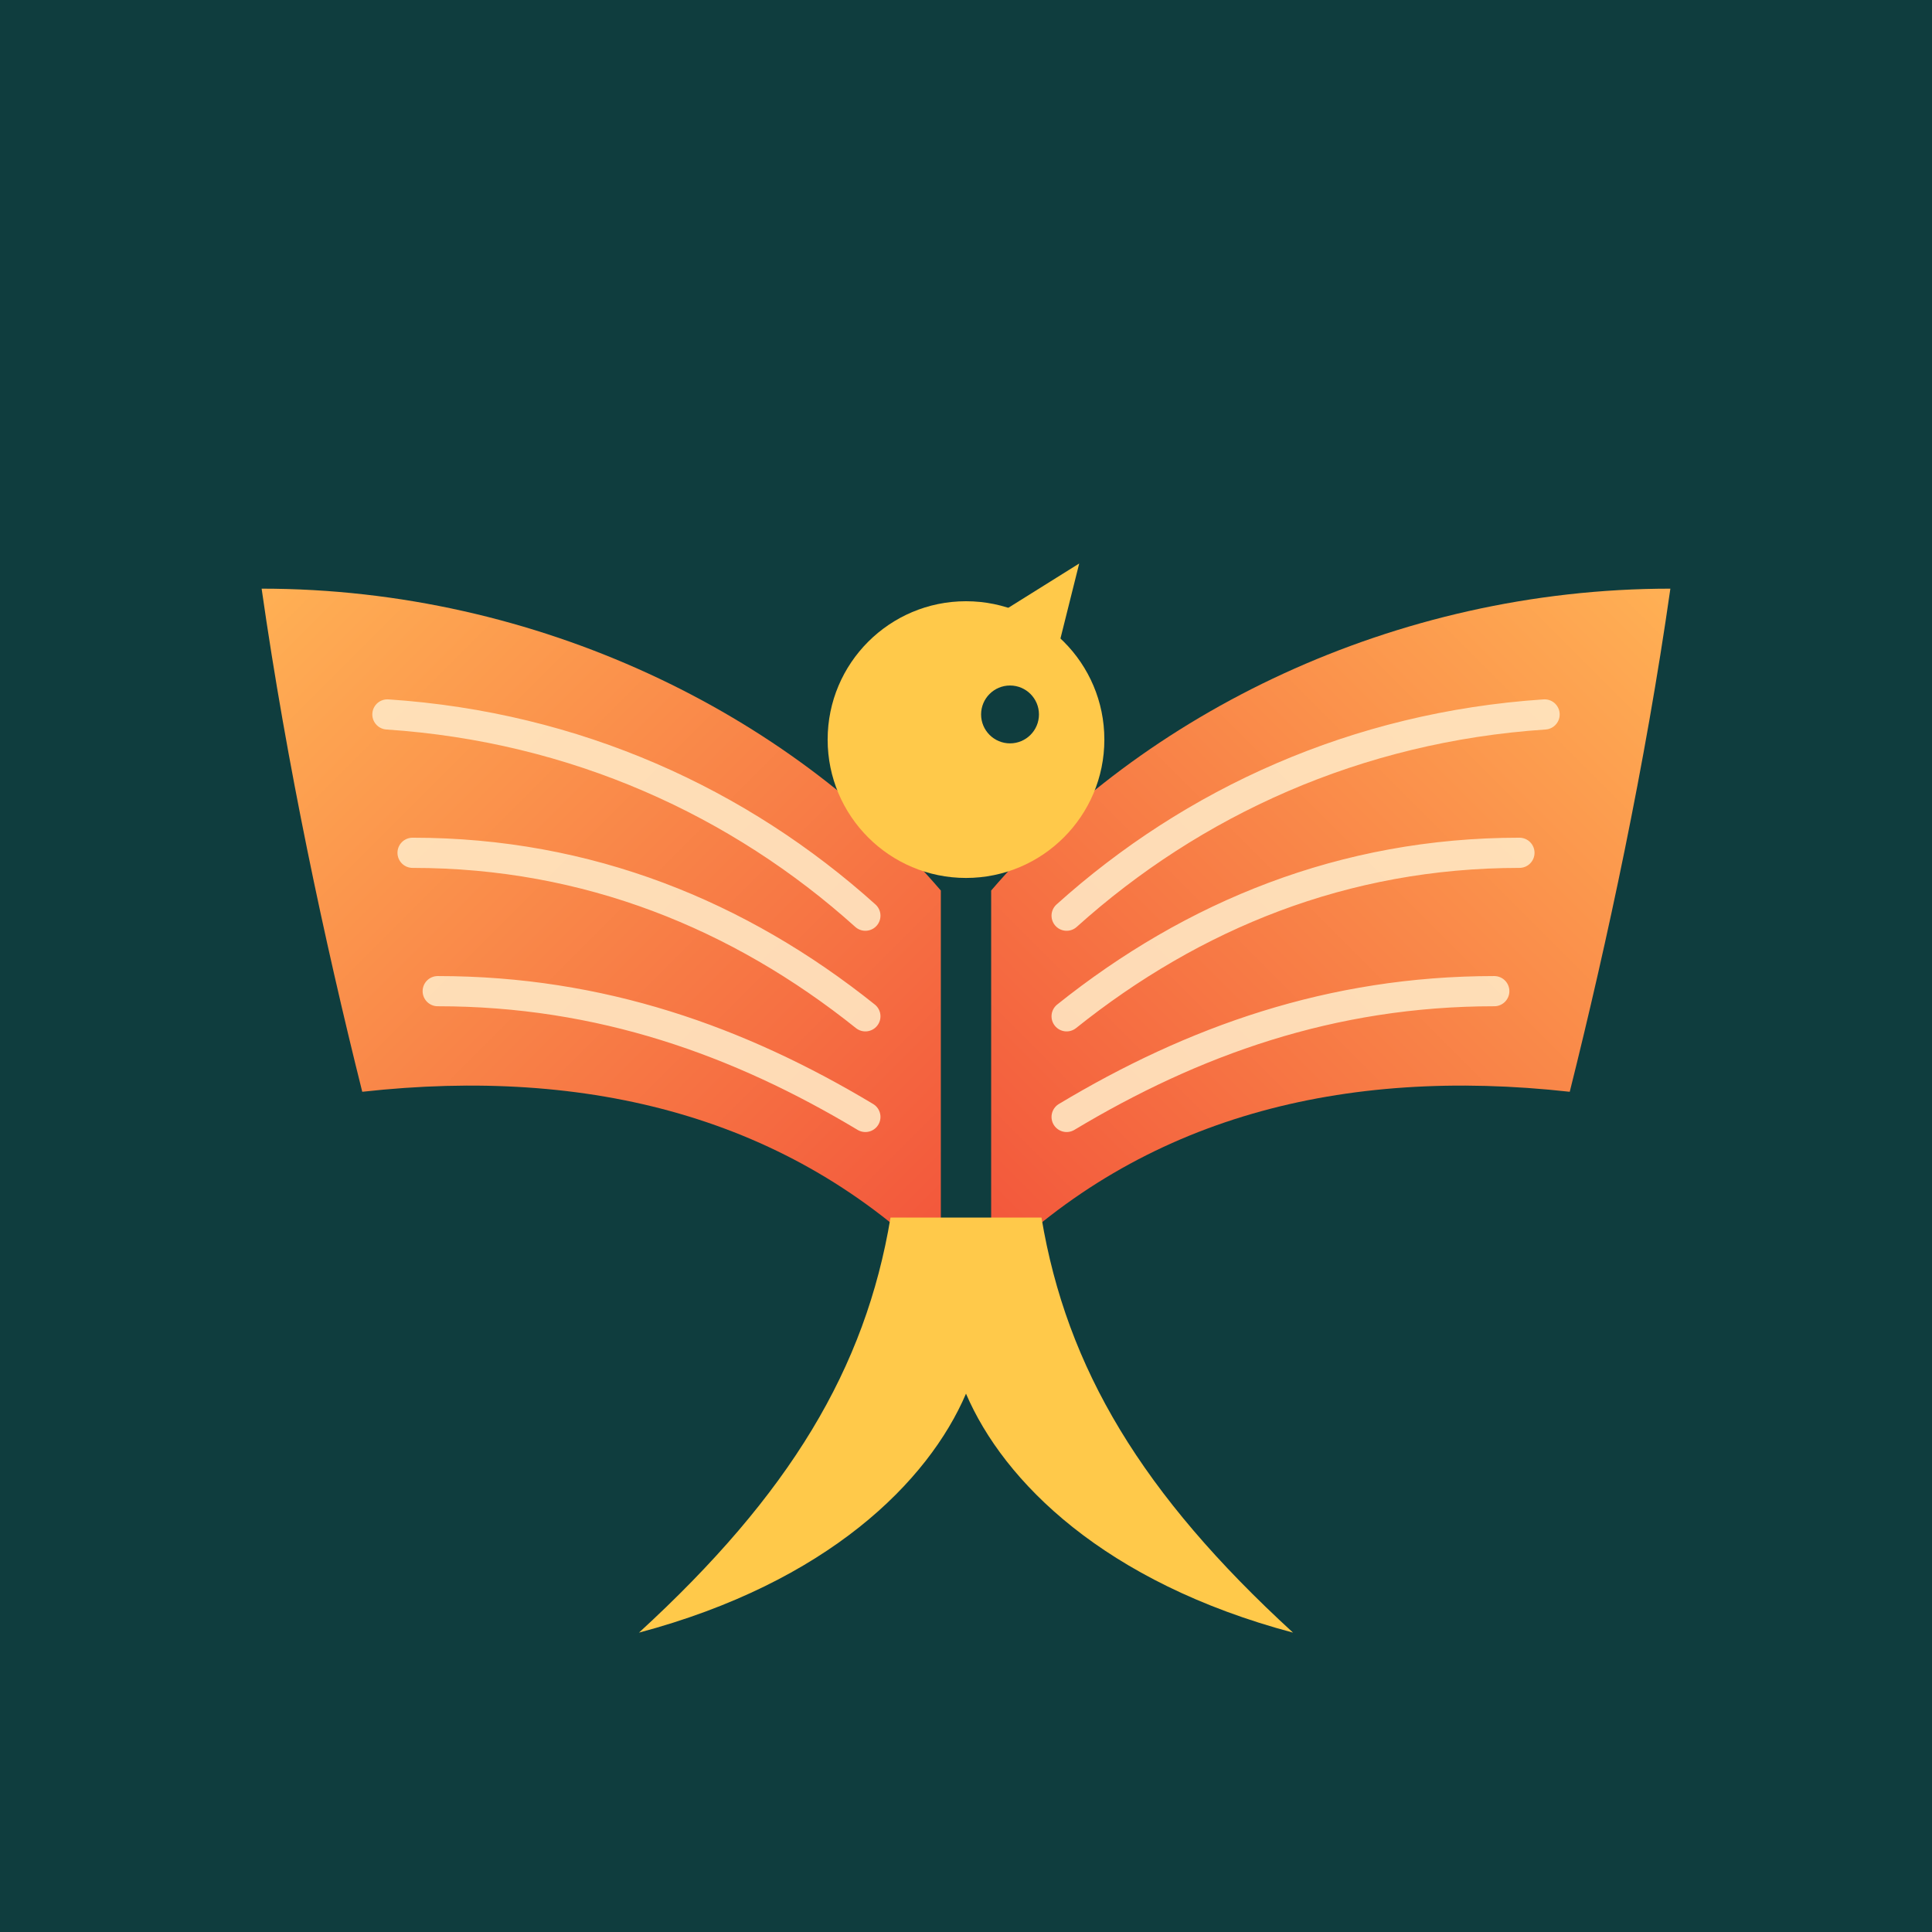
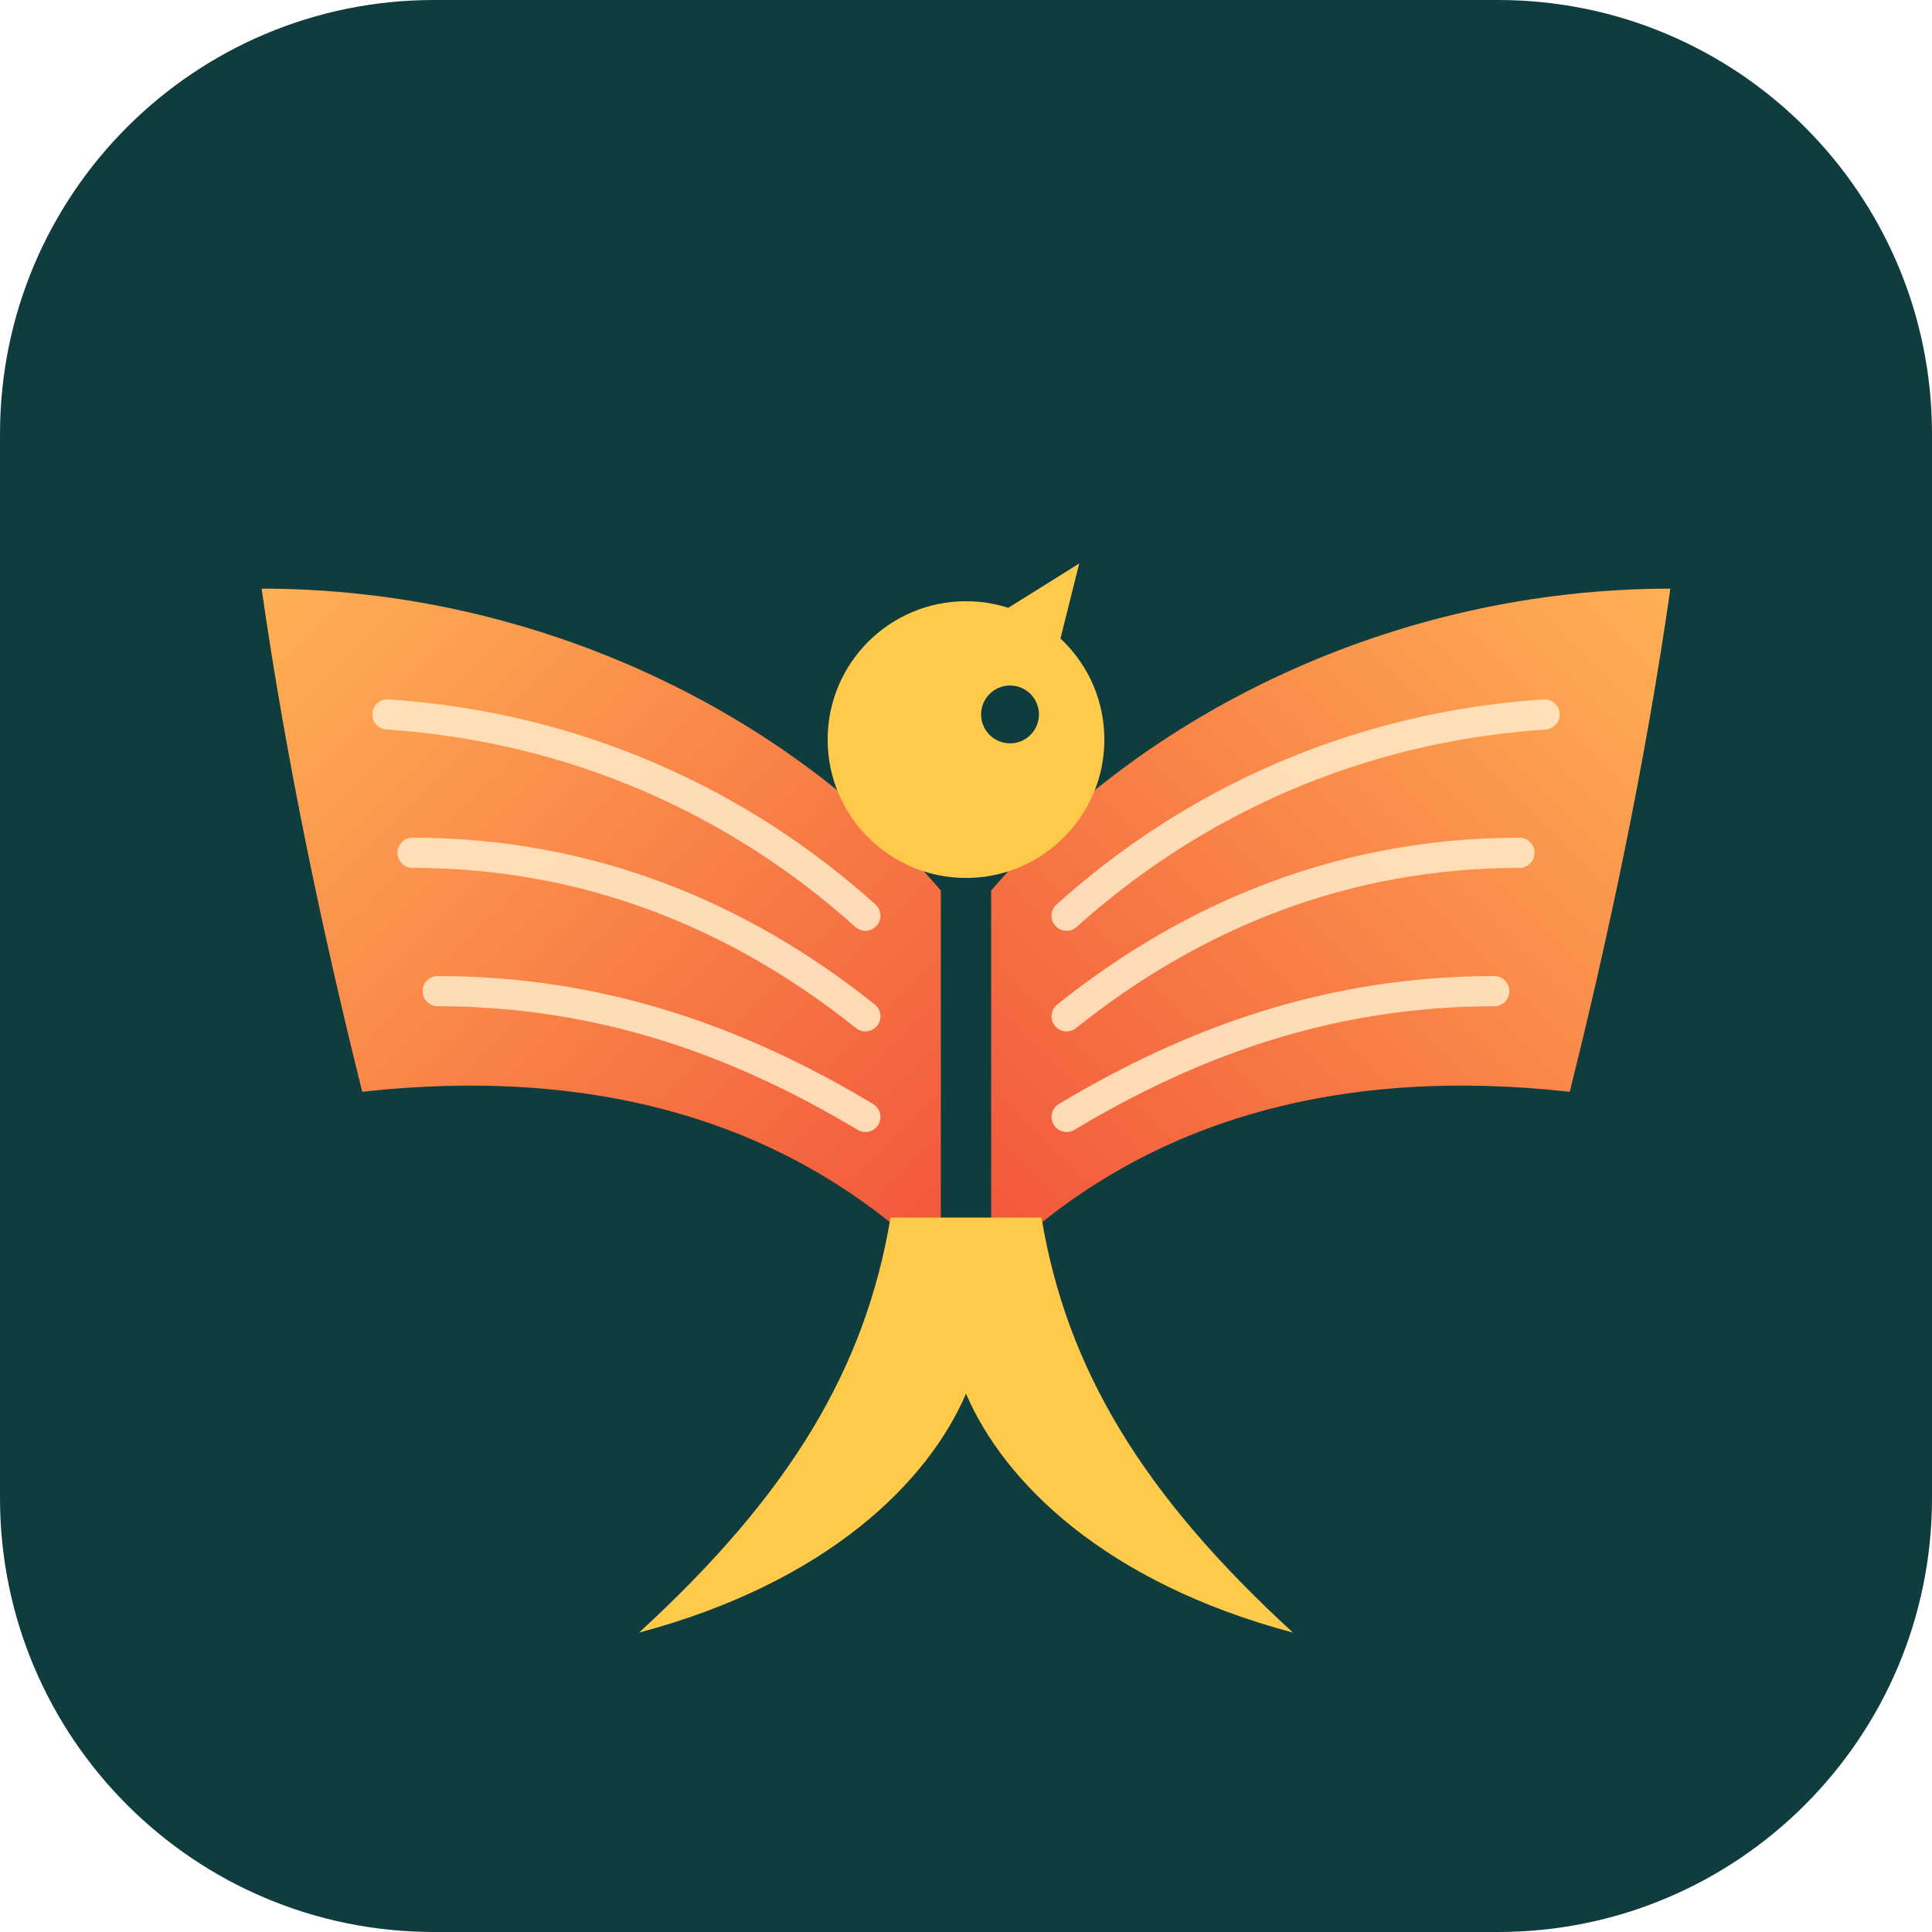
<svg xmlns="http://www.w3.org/2000/svg" viewBox="0 0 1024 1024" width="1024" height="1024">
  <defs>
    <linearGradient id="pg" x1="0" y1="0" x2="1" y2="1">
      <stop offset="0" stop-color="#FFB054" />
      <stop offset="1" stop-color="#F2553B" />
    </linearGradient>
    <linearGradient id="pg2" x1="1" y1="0" x2="0" y2="1">
      <stop offset="0" stop-color="#FFB054" />
      <stop offset="1" stop-color="#F2553B" />
    </linearGradient>
  </defs>
-   <rect width="1024" height="1024" fill="#0F3D3E" />
+   <rect width="1024" height="1024" rx="230" ry="230" fill="#0F3D3E" />
  <svg x="112" y="112" width="800" height="800" viewBox="0 0 120 120">
    <path d="M58 54 C46 40 26 30 4 30 C6 44 9 58 12 70 C30 68 46 72 58 84 Z" fill="url(#pg)" />
    <path d="M62 54 C74 40 94 30 116 30 C114 44 111 58 108 70 C90 68 74 72 62 84 Z" fill="url(#pg2)" />
    <path d="M52 56 C42 47 29 41 14 40 M52 64 C42 56 30 51 16 51 M52 72 C42 66 31 62 18 62 M68 56 C78 47 91 41 106 40 M68 64 C78 56 90 51 104 51 M68 72 C78 66 89 62 102 62" stroke="#FFE7C2" stroke-width="2.4" fill="none" stroke-linecap="round" opacity=".9" />
    <path d="M54 80 C52 92 46 102 34 113 C49 109 57 101 60 94 C63 101 71 109 86 113 C74 102 68 92 66 80 Z" fill="#FFC94A" />
    <circle cx="60" cy="42" r="11" fill="#FFC94A" />
    <path d="M61 33 l8 -5 l-2 8 Z" fill="#FFC94A" />
    <circle cx="63.5" cy="40" r="2.3" fill="#0F3D3E" />
  </svg>
</svg>
